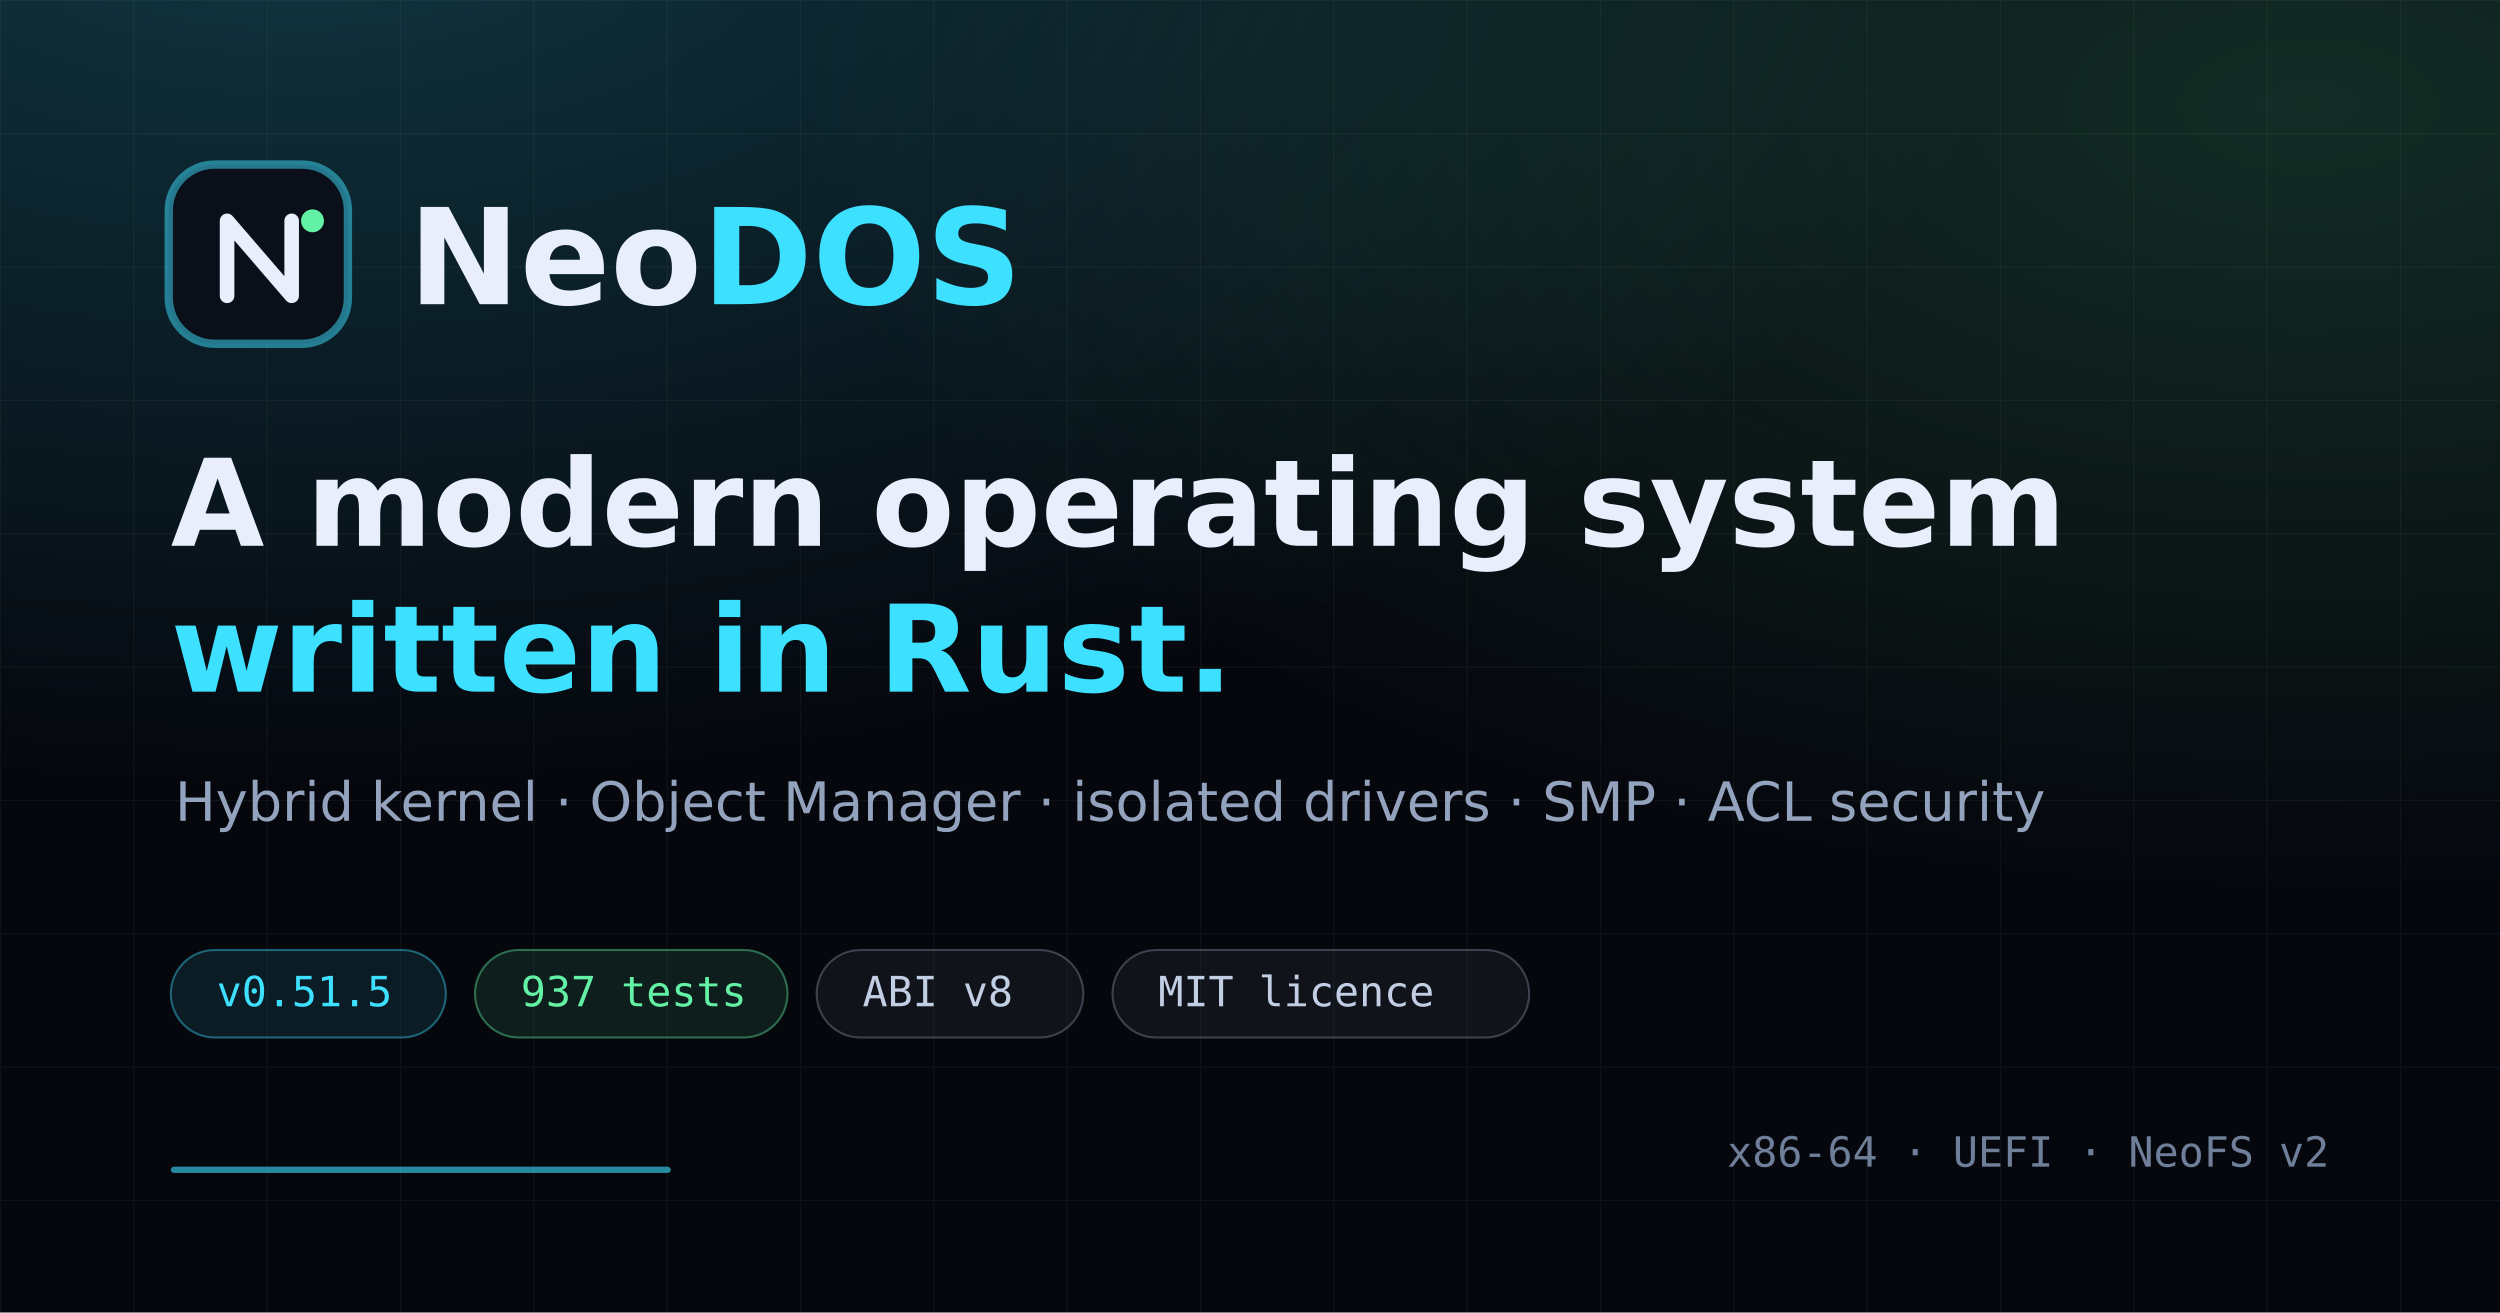
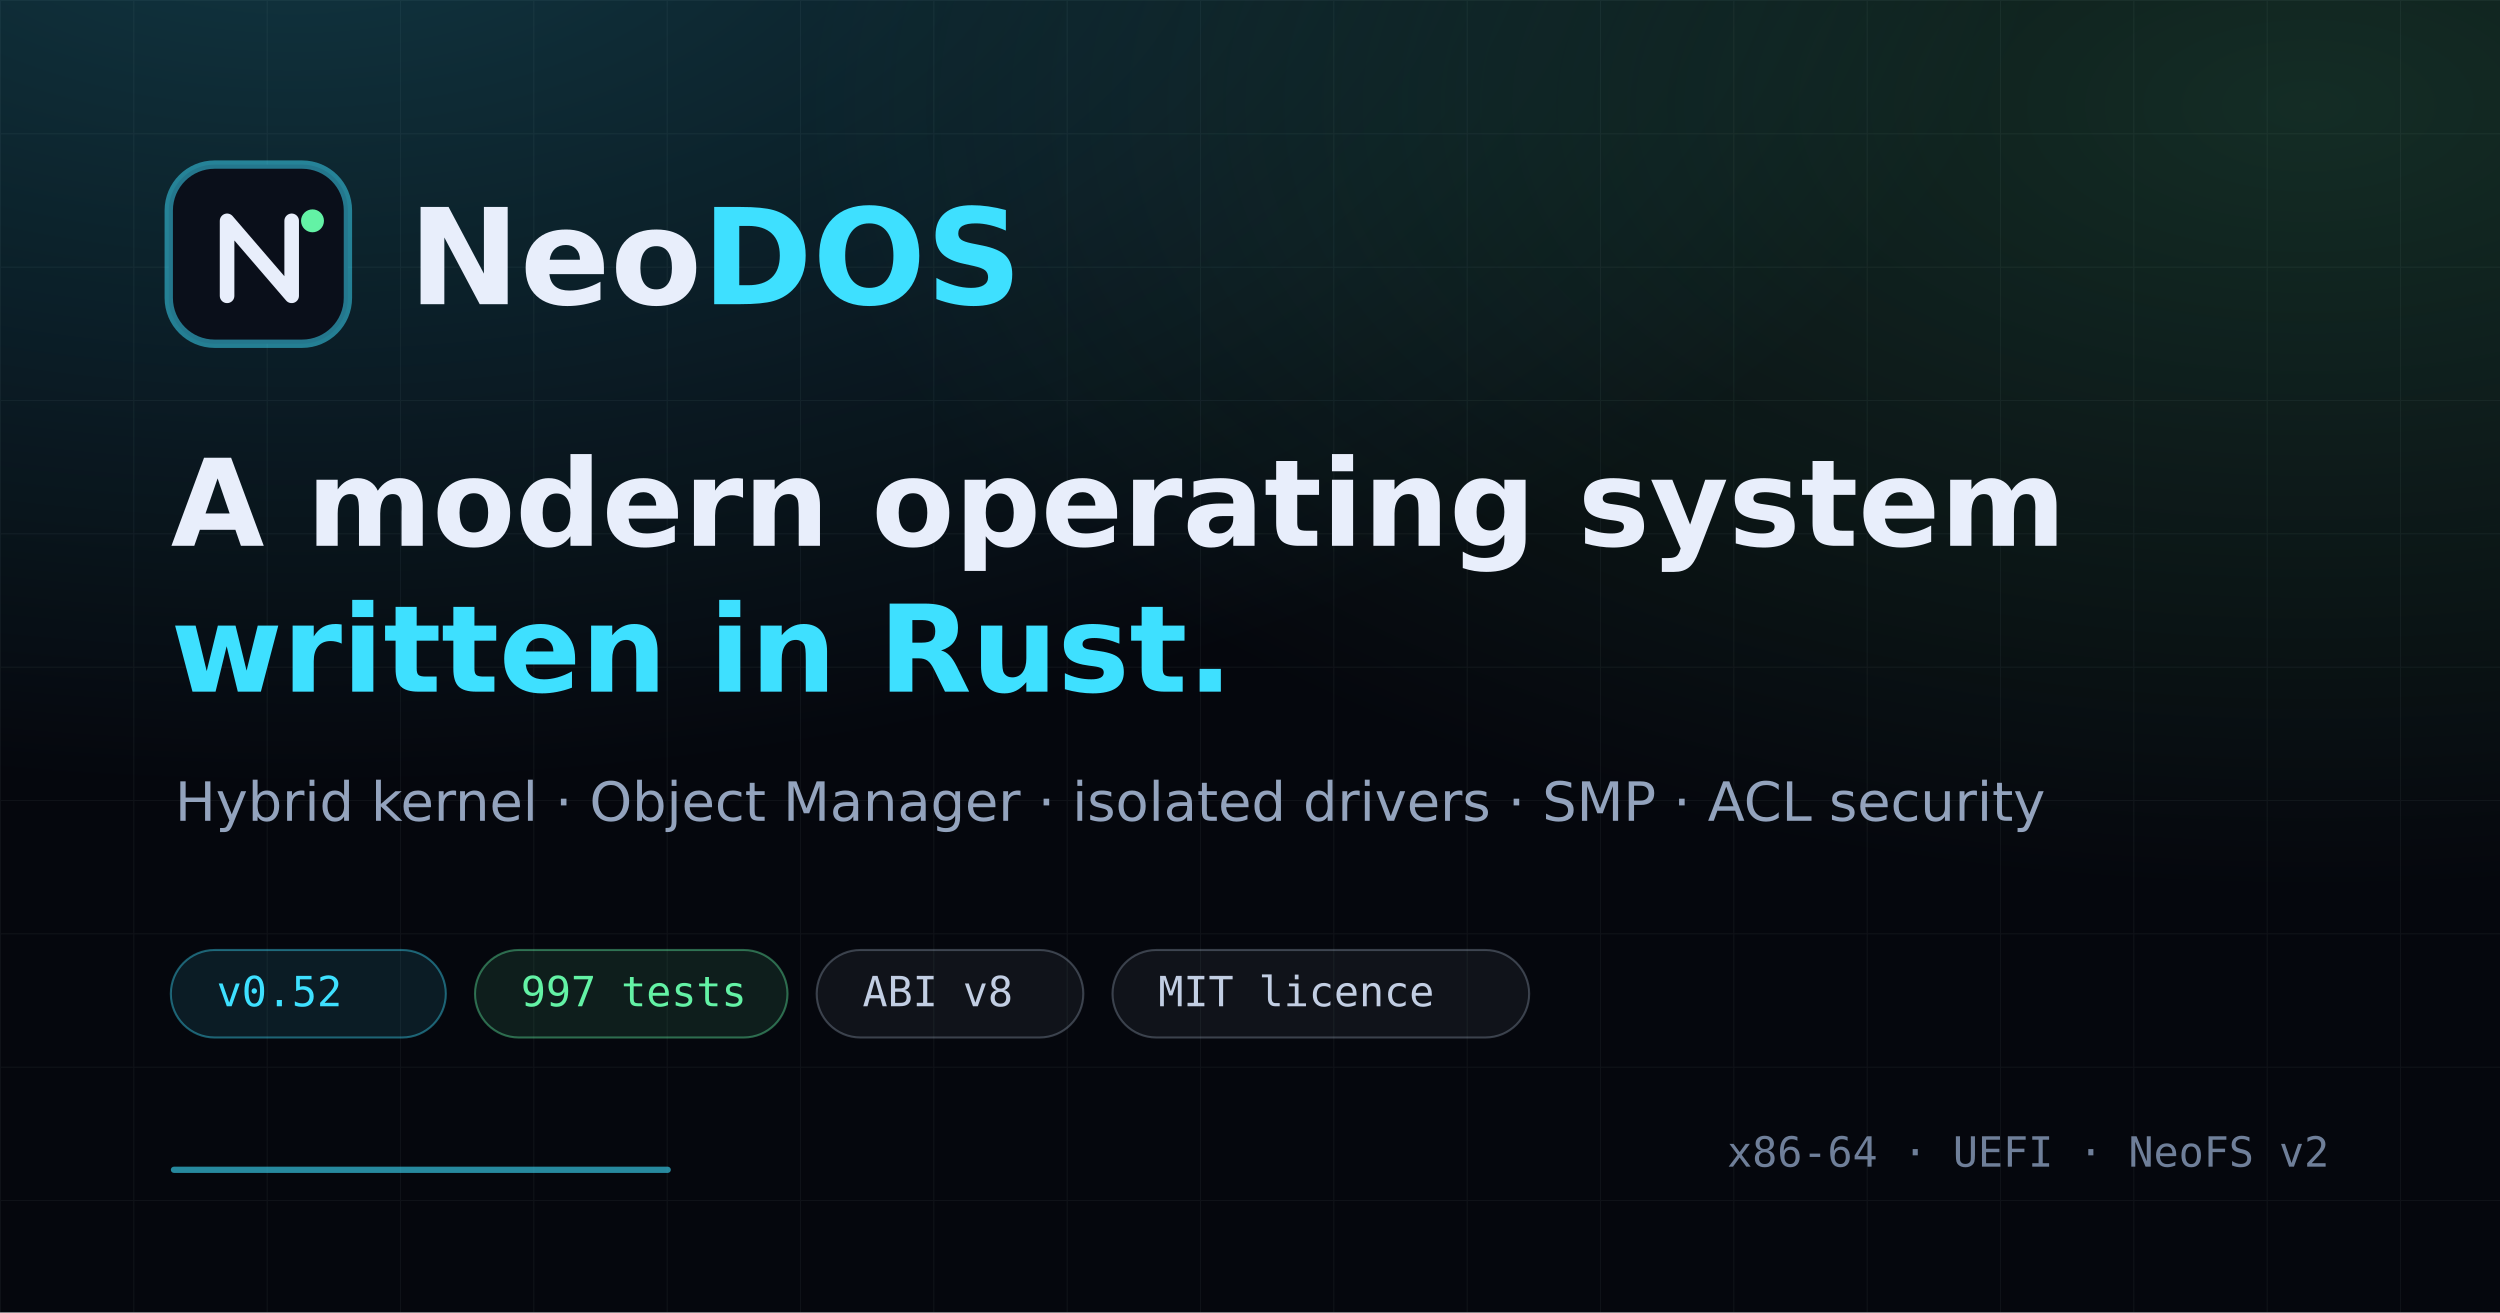
<svg xmlns="http://www.w3.org/2000/svg" width="1200" height="630" viewBox="0 0 1200 630">
  <defs>
    <radialGradient id="glowCyan" cx="12%" cy="-10%" r="70%">
      <stop offset="0" stop-color="#3ee0ff" stop-opacity="0.22" />
      <stop offset="1" stop-color="#3ee0ff" stop-opacity="0" />
    </radialGradient>
    <radialGradient id="glowGreen" cx="92%" cy="8%" r="60%">
      <stop offset="0" stop-color="#63f2a5" stop-opacity="0.16" />
      <stop offset="1" stop-color="#63f2a5" stop-opacity="0" />
    </radialGradient>
    <pattern id="grid" width="64" height="64" patternUnits="userSpaceOnUse">
      <path d="M64 0H0V64" fill="none" stroke="#94a3b8" stroke-opacity="0.07" />
    </pattern>
  </defs>
  <rect width="1200" height="630" fill="#05070d" />
  <rect width="1200" height="630" fill="url(#grid)" />
  <rect width="1200" height="630" fill="url(#glowCyan)" />
  <rect width="1200" height="630" fill="url(#glowGreen)" />
  <g transform="translate(80 78)">
    <rect x="1" y="1" width="86" height="86" rx="22" fill="#0a0f1a" stroke="#3ee0ff" stroke-opacity="0.5" stroke-width="4" />
    <path d="M29 64V28l31 36V28" fill="none" stroke="#e8eefb" stroke-width="7" stroke-linecap="round" stroke-linejoin="round" />
    <circle cx="70" cy="28" r="5.5" fill="#63f2a5" />
  </g>
  <text x="196" y="146" font-family="DejaVu Sans, Liberation Sans, sans-serif" font-size="64" font-weight="700" fill="#e8eefb">Neo<tspan fill="#3ee0ff">DOS</tspan>
  </text>
  <text x="82" y="262" font-family="DejaVu Sans, Liberation Sans, sans-serif" font-size="58" font-weight="700" fill="#e8eefb">A modern operating system</text>
  <text x="82" y="332" font-family="DejaVu Sans, Liberation Sans, sans-serif" font-size="58" font-weight="700" fill="#3ee0ff">written in Rust.</text>
  <text x="84" y="394" font-family="DejaVu Sans, Liberation Sans, sans-serif" font-size="26" fill="#93a3bd">Hybrid kernel · Object Manager · isolated drivers · SMP · ACL security</text>
  <g font-family="DejaVu Sans Mono, Liberation Mono, monospace" font-size="20">
    <rect x="82" y="456" width="132" height="42" rx="21" fill="#3ee0ff" fill-opacity="0.1" stroke="#3ee0ff" stroke-opacity="0.4" />
-     <text x="104" y="483" fill="#3ee0ff">v0.51.5</text>
+     <text x="104" y="483" fill="#3ee0ff">v0.52</text>
    <rect x="228" y="456" width="150" height="42" rx="21" fill="#63f2a5" fill-opacity="0.1" stroke="#63f2a5" stroke-opacity="0.4" />
-     <text x="250" y="483" fill="#63f2a5">937 tests</text>
+     <text x="250" y="483" fill="#63f2a5">997 tests</text>
    <rect x="392" y="456" width="128" height="42" rx="21" fill="#94a3b8" fill-opacity="0.08" stroke="#94a3b8" stroke-opacity="0.35" />
    <text x="414" y="483" fill="#c2cee3">ABI v8</text>
    <rect x="534" y="456" width="200" height="42" rx="21" fill="#94a3b8" fill-opacity="0.08" stroke="#94a3b8" stroke-opacity="0.35" />
    <text x="556" y="483" fill="#c2cee3">MIT licence</text>
  </g>
  <text x="1118" y="560" text-anchor="end" font-family="DejaVu Sans Mono, Liberation Mono, monospace" font-size="20" fill="#6f7f99">x86-64 · UEFI · NeoFS v2</text>
  <rect x="82" y="560" width="240" height="3" rx="1.5" fill="#3ee0ff" fill-opacity="0.6" />
</svg>
